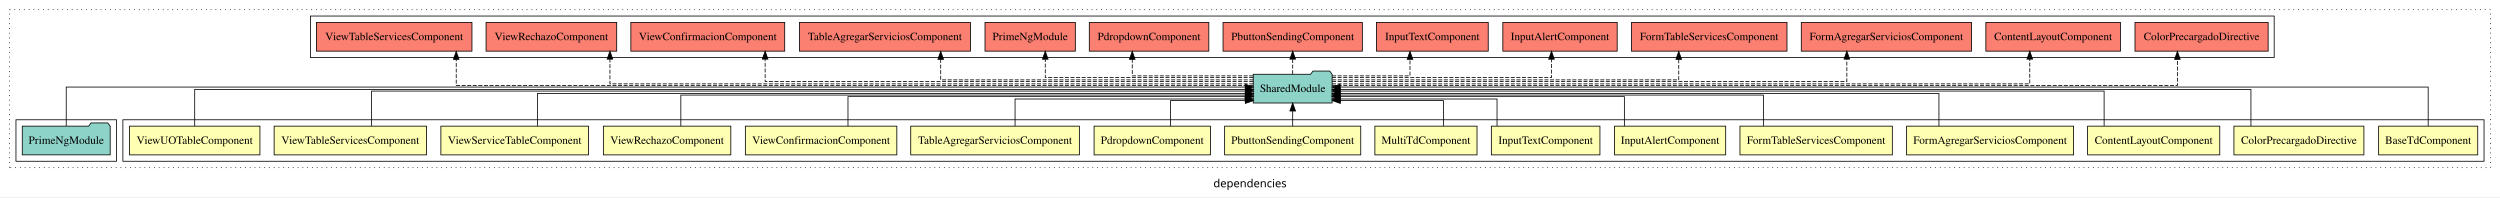
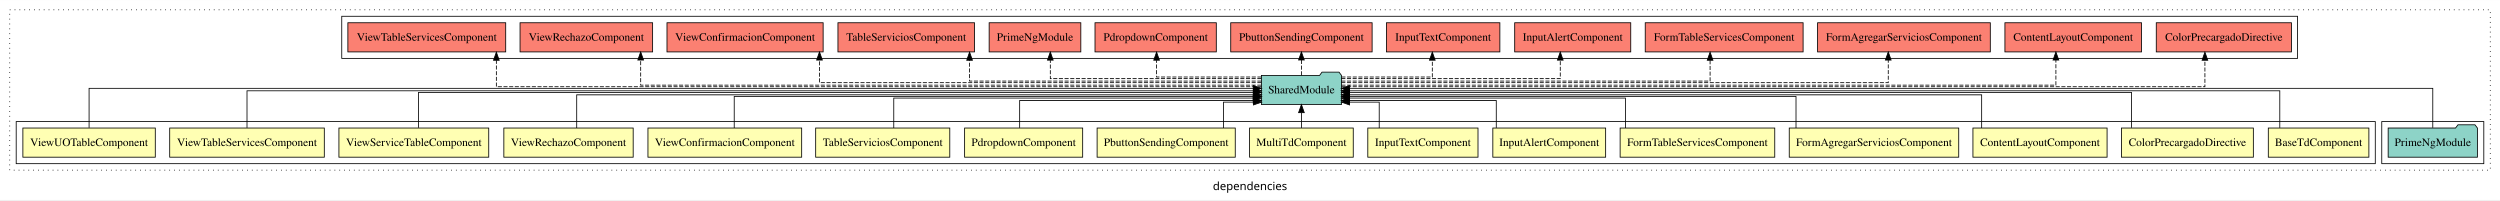
- <svg xmlns="http://www.w3.org/2000/svg" width="3133pt" height="247pt" viewBox="0.00 0.00 3133.00 246.80">
+ <svg xmlns="http://www.w3.org/2000/svg" width="3087pt" height="247pt" viewBox="0.00 0.00 3087.00 246.80">
  <g id="graph0" class="graph" transform="scale(1 1) rotate(0) translate(4 242.8)">
-     <polygon fill="white" stroke="transparent" points="-4,4 -4,-242.8 3129,-242.8 3129,4 -4,4" />
-     <text text-anchor="middle" x="1562.5" y="-8.2" font-family="sans-serif" font-size="14.00">dependencies</text>
+     <polygon fill="white" stroke="transparent" points="-4,4 -4,-242.8 3083,-242.8 3083,4 -4,4" />
+     <text text-anchor="middle" x="1539.5" y="-8.2" font-family="sans-serif" font-size="14.00">dependencies</text>
    <g id="clust1" class="cluster">
-       <polygon fill="none" stroke="black" stroke-dasharray="1,5" points="8,-32.8 8,-230.8 3117,-230.8 3117,-32.8 8,-32.8" />
+       <polygon fill="none" stroke="black" stroke-dasharray="1,5" points="8,-32.8 8,-230.8 3071,-230.8 3071,-32.8 8,-32.8" />
    </g>
    <g id="clust20" class="cluster">
-       <polygon fill="none" stroke="black" points="385,-170.8 385,-222.8 2846,-222.8 2846,-170.8 385,-170.8" />
+       <polygon fill="none" stroke="black" points="418,-170.8 418,-222.8 2833,-222.8 2833,-170.8 418,-170.8" />
+     </g>
+     <g id="clust19" class="cluster">
+       <polygon fill="none" stroke="black" points="2937,-40.8 2937,-92.8 3063,-92.8 3063,-40.8 2937,-40.8" />
    </g>
    <g id="clust2" class="cluster">
-       <polygon fill="none" stroke="black" points="150,-40.8 150,-92.8 3109,-92.8 3109,-40.8 150,-40.8" />
-     </g>
-     <g id="clust19" class="cluster">
-       <polygon fill="none" stroke="black" points="16,-40.8 16,-92.8 142,-92.8 142,-40.8 16,-40.8" />
+       <polygon fill="none" stroke="black" points="16,-40.8 16,-92.8 2929,-92.8 2929,-40.8 16,-40.8" />
    </g>
    <g id="node1" class="node">
-       <polygon fill="#ffffb3" stroke="black" points="3101.1,-84.8 2976.9,-84.8 2976.9,-48.8 3101.1,-48.8 3101.1,-84.8" />
-       <text text-anchor="middle" x="3039" y="-62.6" font-family="Times,serif" font-size="14.00">BaseTdComponent</text>
+       <polygon fill="#ffffb3" stroke="black" points="2921.1,-84.8 2796.9,-84.8 2796.9,-48.8 2921.1,-48.8 2921.1,-84.8" />
+       <text text-anchor="middle" x="2859" y="-62.6" font-family="Times,serif" font-size="14.00">BaseTdComponent</text>
    </g>
    <g id="node17" class="node">
-       <polygon fill="#8dd3c7" stroke="black" points="1665.43,-149.8 1662.43,-153.8 1641.43,-153.8 1638.43,-149.8 1566.57,-149.8 1566.57,-113.8 1665.43,-113.8 1665.43,-149.8" />
-       <text text-anchor="middle" x="1616" y="-127.6" font-family="Times,serif" font-size="14.00">SharedModule</text>
+       <polygon fill="#8dd3c7" stroke="black" points="1652.43,-149.8 1649.43,-153.8 1628.43,-153.8 1625.43,-149.8 1553.57,-149.8 1553.57,-113.8 1652.43,-113.8 1652.43,-149.8" />
+       <text text-anchor="middle" x="1603" y="-127.6" font-family="Times,serif" font-size="14.00">SharedModule</text>
    </g>
    <g id="edge1" class="edge">
-       <path fill="none" stroke="black" d="M3039,-85.11C3039,-104.95 3039,-133.8 3039,-133.8 3039,-133.8 1675.4,-133.8 1675.4,-133.8" />
-       <polygon fill="black" stroke="black" points="1675.4,-130.3 1665.4,-133.8 1675.4,-137.3 1675.4,-130.3" />
+       <path fill="none" stroke="black" d="M2811.09,-84.97C2811.09,-103.89 2811.09,-130.8 2811.09,-130.8 2811.09,-130.8 1662.23,-130.8 1662.23,-130.8" />
+       <polygon fill="black" stroke="black" points="1662.23,-127.3 1652.23,-130.8 1662.23,-134.3 1662.23,-127.3" />
    </g>
    <g id="node2" class="node">
-       <polygon fill="#ffffb3" stroke="black" points="2958.44,-84.8 2795.56,-84.8 2795.56,-48.8 2958.44,-48.8 2958.44,-84.8" />
-       <text text-anchor="middle" x="2877" y="-62.6" font-family="Times,serif" font-size="14.00">ColorPrecargadoDirective</text>
+       <polygon fill="#ffffb3" stroke="black" points="2778.44,-84.8 2615.56,-84.8 2615.56,-48.8 2778.44,-48.8 2778.44,-84.8" />
+       <text text-anchor="middle" x="2697" y="-62.6" font-family="Times,serif" font-size="14.00">ColorPrecargadoDirective</text>
    </g>
    <g id="edge2" class="edge">
-       <path fill="none" stroke="black" d="M2816.88,-84.97C2816.88,-103.89 2816.88,-130.8 2816.88,-130.8 2816.88,-130.8 1675.31,-130.8 1675.31,-130.8" />
-       <polygon fill="black" stroke="black" points="1675.31,-127.3 1665.31,-130.8 1675.31,-134.3 1675.31,-127.3" />
+       <path fill="none" stroke="black" d="M2627.97,-85.07C2627.97,-103.36 2627.97,-128.8 2627.97,-128.8 2627.97,-128.8 1662.44,-128.8 1662.44,-128.8" />
+       <polygon fill="black" stroke="black" points="1662.44,-125.3 1652.44,-128.8 1662.44,-132.3 1662.44,-125.3" />
    </g>
    <g id="node3" class="node">
-       <polygon fill="#ffffb3" stroke="black" points="2777.82,-84.8 2612.18,-84.8 2612.18,-48.8 2777.82,-48.8 2777.82,-84.8" />
-       <text text-anchor="middle" x="2695" y="-62.6" font-family="Times,serif" font-size="14.00">ContentLayoutComponent</text>
+       <polygon fill="#ffffb3" stroke="black" points="2597.82,-84.8 2432.18,-84.8 2432.18,-48.8 2597.82,-48.8 2597.82,-84.8" />
+       <text text-anchor="middle" x="2515" y="-62.6" font-family="Times,serif" font-size="14.00">ContentLayoutComponent</text>
    </g>
    <g id="edge3" class="edge">
-       <path fill="none" stroke="black" d="M2632.88,-85.07C2632.88,-103.36 2632.88,-128.8 2632.88,-128.8 2632.88,-128.8 1675.39,-128.8 1675.39,-128.8" />
-       <polygon fill="black" stroke="black" points="1675.39,-125.3 1665.39,-128.8 1675.39,-132.3 1675.39,-125.3" />
+       <path fill="none" stroke="black" d="M2442.95,-84.82C2442.95,-102.17 2442.95,-125.8 2442.95,-125.8 2442.95,-125.8 1662.41,-125.8 1662.41,-125.8" />
+       <polygon fill="black" stroke="black" points="1662.41,-122.3 1652.41,-125.8 1662.41,-129.3 1662.41,-122.3" />
    </g>
    <g id="node4" class="node">
-       <polygon fill="#ffffb3" stroke="black" points="2594.64,-84.8 2385.36,-84.8 2385.36,-48.8 2594.64,-48.8 2594.64,-84.8" />
-       <text text-anchor="middle" x="2490" y="-62.6" font-family="Times,serif" font-size="14.00">FormAgregarServiciosComponent</text>
+       <polygon fill="#ffffb3" stroke="black" points="2414.64,-84.8 2205.36,-84.8 2205.36,-48.8 2414.64,-48.8 2414.64,-84.8" />
+       <text text-anchor="middle" x="2310" y="-62.6" font-family="Times,serif" font-size="14.00">FormAgregarServiciosComponent</text>
    </g>
    <g id="edge4" class="edge">
-       <path fill="none" stroke="black" d="M2425.88,-84.82C2425.88,-102.17 2425.88,-125.8 2425.88,-125.8 2425.88,-125.8 1675.44,-125.8 1675.44,-125.8" />
-       <polygon fill="black" stroke="black" points="1675.44,-122.3 1665.44,-125.8 1675.44,-129.3 1675.44,-122.3" />
+       <path fill="none" stroke="black" d="M2213.71,-84.84C2213.71,-101.53 2213.71,-123.8 2213.71,-123.8 2213.71,-123.8 1662.46,-123.8 1662.46,-123.8" />
+       <polygon fill="black" stroke="black" points="1662.46,-120.3 1652.46,-123.8 1662.46,-127.3 1662.46,-120.3" />
    </g>
    <g id="node5" class="node">
-       <polygon fill="#ffffb3" stroke="black" points="2367.47,-84.8 2176.53,-84.8 2176.53,-48.8 2367.47,-48.8 2367.47,-84.8" />
-       <text text-anchor="middle" x="2272" y="-62.6" font-family="Times,serif" font-size="14.00">FormTableServicesComponent</text>
+       <polygon fill="#ffffb3" stroke="black" points="2187.47,-84.8 1996.53,-84.8 1996.53,-48.8 2187.47,-48.8 2187.47,-84.8" />
+       <text text-anchor="middle" x="2092" y="-62.6" font-family="Times,serif" font-size="14.00">FormTableServicesComponent</text>
    </g>
    <g id="edge5" class="edge">
-       <path fill="none" stroke="black" d="M2205.88,-84.84C2205.88,-101.53 2205.88,-123.8 2205.88,-123.8 2205.88,-123.8 1675.28,-123.8 1675.28,-123.8" />
-       <polygon fill="black" stroke="black" points="1675.28,-120.3 1665.28,-123.8 1675.28,-127.3 1675.28,-120.3" />
+       <path fill="none" stroke="black" d="M2003.05,-84.81C2003.05,-100.85 2003.05,-121.8 2003.05,-121.8 2003.05,-121.8 1662.45,-121.8 1662.45,-121.8" />
+       <polygon fill="black" stroke="black" points="1662.45,-118.3 1652.45,-121.8 1662.45,-125.3 1662.45,-118.3" />
    </g>
    <g id="node6" class="node">
-       <polygon fill="#ffffb3" stroke="black" points="2158.65,-84.8 2019.35,-84.8 2019.35,-48.8 2158.65,-48.8 2158.65,-84.8" />
-       <text text-anchor="middle" x="2089" y="-62.6" font-family="Times,serif" font-size="14.00">InputAlertComponent</text>
+       <polygon fill="#ffffb3" stroke="black" points="1978.65,-84.8 1839.35,-84.8 1839.35,-48.8 1978.65,-48.8 1978.65,-84.8" />
+       <text text-anchor="middle" x="1909" y="-62.6" font-family="Times,serif" font-size="14.00">InputAlertComponent</text>
    </g>
    <g id="edge6" class="edge">
-       <path fill="none" stroke="black" d="M2031.67,-84.81C2031.67,-100.85 2031.67,-121.8 2031.67,-121.8 2031.67,-121.8 1675.32,-121.8 1675.32,-121.8" />
-       <polygon fill="black" stroke="black" points="1675.32,-118.3 1665.32,-121.8 1675.32,-125.3 1675.32,-118.3" />
+       <path fill="none" stroke="black" d="M1843.6,-84.99C1843.6,-99.98 1843.6,-118.8 1843.6,-118.8 1843.6,-118.8 1662.27,-118.8 1662.27,-118.8" />
+       <polygon fill="black" stroke="black" points="1662.27,-115.3 1652.27,-118.8 1662.27,-122.3 1662.27,-115.3" />
    </g>
    <g id="node7" class="node">
-       <polygon fill="#ffffb3" stroke="black" points="2001.04,-84.8 1864.96,-84.8 1864.96,-48.8 2001.04,-48.8 2001.04,-84.8" />
-       <text text-anchor="middle" x="1933" y="-62.6" font-family="Times,serif" font-size="14.00">InputTextComponent</text>
+       <polygon fill="#ffffb3" stroke="black" points="1821.04,-84.8 1684.96,-84.8 1684.96,-48.8 1821.04,-48.8 1821.04,-84.8" />
+       <text text-anchor="middle" x="1753" y="-62.6" font-family="Times,serif" font-size="14.00">InputTextComponent</text>
    </g>
    <g id="edge7" class="edge">
-       <path fill="none" stroke="black" d="M1872.08,-84.99C1872.08,-99.98 1872.08,-118.8 1872.08,-118.8 1872.08,-118.8 1675.37,-118.8 1675.37,-118.8" />
-       <polygon fill="black" stroke="black" points="1675.37,-115.3 1665.37,-118.8 1675.37,-122.3 1675.37,-115.3" />
+       <path fill="none" stroke="black" d="M1699.06,-84.85C1699.06,-99.17 1699.06,-116.8 1699.06,-116.8 1699.06,-116.8 1662.44,-116.8 1662.44,-116.8" />
+       <polygon fill="black" stroke="black" points="1662.44,-113.3 1652.44,-116.8 1662.44,-120.3 1662.44,-113.3" />
    </g>
    <g id="node8" class="node">
-       <polygon fill="#ffffb3" stroke="black" points="1847,-84.8 1719,-84.8 1719,-48.8 1847,-48.8 1847,-84.8" />
-       <text text-anchor="middle" x="1783" y="-62.6" font-family="Times,serif" font-size="14.00">MultiTdComponent</text>
+       <polygon fill="#ffffb3" stroke="black" points="1667,-84.8 1539,-84.8 1539,-48.8 1667,-48.8 1667,-84.8" />
+       <text text-anchor="middle" x="1603" y="-62.6" font-family="Times,serif" font-size="14.00">MultiTdComponent</text>
    </g>
    <g id="edge8" class="edge">
-       <path fill="none" stroke="black" d="M1804.99,-84.85C1804.99,-99.17 1804.99,-116.8 1804.99,-116.8 1804.99,-116.8 1675.66,-116.8 1675.66,-116.8" />
-       <polygon fill="black" stroke="black" points="1675.66,-113.3 1665.66,-116.8 1675.66,-120.3 1675.66,-113.3" />
+       <path fill="none" stroke="black" d="M1603,-84.91C1603,-84.91 1603,-103.79 1603,-103.79" />
+       <polygon fill="black" stroke="black" points="1599.5,-103.79 1603,-113.79 1606.5,-103.79 1599.5,-103.79" />
    </g>
    <g id="node9" class="node">
-       <polygon fill="#ffffb3" stroke="black" points="1701.29,-84.8 1530.71,-84.8 1530.71,-48.8 1701.29,-48.8 1701.29,-84.8" />
-       <text text-anchor="middle" x="1616" y="-62.6" font-family="Times,serif" font-size="14.00">PbuttonSendingComponent</text>
+       <polygon fill="#ffffb3" stroke="black" points="1521.29,-84.8 1350.71,-84.8 1350.71,-48.8 1521.29,-48.8 1521.29,-84.8" />
+       <text text-anchor="middle" x="1436" y="-62.6" font-family="Times,serif" font-size="14.00">PbuttonSendingComponent</text>
    </g>
    <g id="edge9" class="edge">
-       <path fill="none" stroke="black" d="M1616,-84.91C1616,-84.91 1616,-103.79 1616,-103.79" />
-       <polygon fill="black" stroke="black" points="1612.5,-103.79 1616,-113.79 1619.5,-103.79 1612.5,-103.79" />
+       <path fill="none" stroke="black" d="M1506.78,-84.85C1506.78,-99.17 1506.78,-116.8 1506.78,-116.8 1506.78,-116.8 1543.76,-116.8 1543.76,-116.8" />
+       <polygon fill="black" stroke="black" points="1543.76,-120.3 1553.76,-116.8 1543.76,-113.3 1543.76,-120.3" />
    </g>
    <g id="node10" class="node">
-       <polygon fill="#ffffb3" stroke="black" points="1512.89,-84.8 1367.11,-84.8 1367.11,-48.8 1512.89,-48.8 1512.89,-84.8" />
-       <text text-anchor="middle" x="1440" y="-62.6" font-family="Times,serif" font-size="14.00">PdropdownComponent</text>
+       <polygon fill="#ffffb3" stroke="black" points="1332.89,-84.8 1187.11,-84.8 1187.11,-48.8 1332.89,-48.8 1332.89,-84.8" />
+       <text text-anchor="middle" x="1260" y="-62.6" font-family="Times,serif" font-size="14.00">PdropdownComponent</text>
    </g>
    <g id="edge10" class="edge">
-       <path fill="none" stroke="black" d="M1462.81,-84.85C1462.81,-99.17 1462.81,-116.8 1462.81,-116.8 1462.81,-116.8 1556.69,-116.8 1556.69,-116.8" />
-       <polygon fill="black" stroke="black" points="1556.69,-120.3 1566.69,-116.8 1556.69,-113.3 1556.69,-120.3" />
+       <path fill="none" stroke="black" d="M1255.07,-84.99C1255.07,-99.98 1255.07,-118.8 1255.07,-118.8 1255.07,-118.8 1543.52,-118.8 1543.52,-118.8" />
+       <polygon fill="black" stroke="black" points="1543.52,-122.3 1553.52,-118.8 1543.52,-115.3 1543.52,-122.3" />
    </g>
    <g id="node11" class="node">
-       <polygon fill="#ffffb3" stroke="black" points="1348.67,-84.8 1137.33,-84.8 1137.33,-48.8 1348.67,-48.8 1348.67,-84.8" />
-       <text text-anchor="middle" x="1243" y="-62.6" font-family="Times,serif" font-size="14.00">TableAgregarServiciosComponent</text>
+       <polygon fill="#ffffb3" stroke="black" points="1168.8,-84.8 1003.2,-84.8 1003.2,-48.8 1168.8,-48.8 1168.8,-84.8" />
+       <text text-anchor="middle" x="1086" y="-62.6" font-family="Times,serif" font-size="14.00">TableServiciosComponent</text>
    </g>
    <g id="edge11" class="edge">
-       <path fill="none" stroke="black" d="M1268.07,-84.99C1268.07,-99.98 1268.07,-118.8 1268.07,-118.8 1268.07,-118.8 1556.52,-118.8 1556.52,-118.8" />
-       <polygon fill="black" stroke="black" points="1556.52,-122.3 1566.52,-118.8 1556.52,-115.3 1556.52,-122.3" />
+       <path fill="none" stroke="black" d="M1099.62,-84.81C1099.62,-100.85 1099.62,-121.8 1099.62,-121.8 1099.62,-121.8 1543.36,-121.8 1543.36,-121.8" />
+       <polygon fill="black" stroke="black" points="1543.36,-125.3 1553.36,-121.8 1543.36,-118.3 1543.36,-125.3" />
    </g>
    <g id="node12" class="node">
-       <polygon fill="#ffffb3" stroke="black" points="1119.91,-84.8 930.09,-84.8 930.09,-48.8 1119.91,-48.8 1119.91,-84.8" />
-       <text text-anchor="middle" x="1025" y="-62.6" font-family="Times,serif" font-size="14.00">ViewConfirmacionComponent</text>
+       <polygon fill="#ffffb3" stroke="black" points="985.91,-84.8 796.09,-84.8 796.09,-48.8 985.91,-48.8 985.91,-84.8" />
+       <text text-anchor="middle" x="891" y="-62.6" font-family="Times,serif" font-size="14.00">ViewConfirmacionComponent</text>
    </g>
    <g id="edge12" class="edge">
-       <path fill="none" stroke="black" d="M1058.69,-84.81C1058.69,-100.85 1058.69,-121.8 1058.69,-121.8 1058.69,-121.8 1556.54,-121.8 1556.54,-121.8" />
-       <polygon fill="black" stroke="black" points="1556.54,-125.3 1566.54,-121.8 1556.54,-118.3 1556.54,-125.3" />
+       <path fill="none" stroke="black" d="M902.62,-84.84C902.62,-101.53 902.62,-123.8 902.62,-123.8 902.62,-123.8 1543.75,-123.8 1543.75,-123.8" />
+       <polygon fill="black" stroke="black" points="1543.75,-127.3 1553.75,-123.8 1543.75,-120.3 1543.75,-127.3" />
    </g>
    <g id="node13" class="node">
-       <polygon fill="#ffffb3" stroke="black" points="911.85,-84.8 752.15,-84.8 752.15,-48.8 911.85,-48.8 911.85,-84.8" />
-       <text text-anchor="middle" x="832" y="-62.6" font-family="Times,serif" font-size="14.00">ViewRechazoComponent</text>
+       <polygon fill="#ffffb3" stroke="black" points="777.85,-84.8 618.15,-84.8 618.15,-48.8 777.85,-48.8 777.85,-84.8" />
+       <text text-anchor="middle" x="698" y="-62.6" font-family="Times,serif" font-size="14.00">ViewRechazoComponent</text>
    </g>
    <g id="edge13" class="edge">
-       <path fill="none" stroke="black" d="M849.23,-84.84C849.23,-101.53 849.23,-123.8 849.23,-123.8 849.23,-123.8 1556.58,-123.8 1556.58,-123.8" />
-       <polygon fill="black" stroke="black" points="1556.58,-127.3 1566.58,-123.8 1556.58,-120.3 1556.58,-127.3" />
+       <path fill="none" stroke="black" d="M708.12,-84.82C708.12,-102.17 708.12,-125.8 708.12,-125.8 708.12,-125.8 1543.61,-125.8 1543.61,-125.8" />
+       <polygon fill="black" stroke="black" points="1543.61,-129.3 1553.61,-125.8 1543.61,-122.3 1543.61,-129.3" />
    </g>
    <g id="node14" class="node">
-       <polygon fill="#ffffb3" stroke="black" points="733.5,-84.8 548.5,-84.8 548.5,-48.8 733.5,-48.8 733.5,-84.8" />
-       <text text-anchor="middle" x="641" y="-62.6" font-family="Times,serif" font-size="14.00">ViewServiceTableComponent</text>
+       <polygon fill="#ffffb3" stroke="black" points="599.5,-84.8 414.5,-84.8 414.5,-48.8 599.5,-48.8 599.5,-84.8" />
+       <text text-anchor="middle" x="507" y="-62.6" font-family="Times,serif" font-size="14.00">ViewServiceTableComponent</text>
    </g>
    <g id="edge14" class="edge">
-       <path fill="none" stroke="black" d="M669.54,-84.82C669.54,-102.17 669.54,-125.8 669.54,-125.8 669.54,-125.8 1556.78,-125.8 1556.78,-125.8" />
-       <polygon fill="black" stroke="black" points="1556.78,-129.3 1566.78,-125.8 1556.78,-122.3 1556.78,-129.3" />
+       <path fill="none" stroke="black" d="M512.76,-85.07C512.76,-103.36 512.76,-128.8 512.76,-128.8 512.76,-128.8 1543.68,-128.8 1543.68,-128.8" />
+       <polygon fill="black" stroke="black" points="1543.68,-132.3 1553.68,-128.8 1543.68,-125.3 1543.68,-132.3" />
    </g>
    <g id="node15" class="node">
-       <polygon fill="#ffffb3" stroke="black" points="530.45,-84.8 339.55,-84.8 339.55,-48.8 530.45,-48.8 530.45,-84.8" />
-       <text text-anchor="middle" x="435" y="-62.6" font-family="Times,serif" font-size="14.00">ViewTableServicesComponent</text>
+       <polygon fill="#ffffb3" stroke="black" points="396.45,-84.8 205.55,-84.8 205.55,-48.8 396.45,-48.8 396.45,-84.8" />
+       <text text-anchor="middle" x="301" y="-62.6" font-family="Times,serif" font-size="14.00">ViewTableServicesComponent</text>
    </g>
    <g id="edge15" class="edge">
-       <path fill="none" stroke="black" d="M461.62,-85.07C461.62,-103.36 461.62,-128.8 461.62,-128.8 461.62,-128.8 1556.77,-128.8 1556.77,-128.8" />
-       <polygon fill="black" stroke="black" points="1556.77,-132.3 1566.77,-128.8 1556.77,-125.3 1556.77,-132.3" />
+       <path fill="none" stroke="black" d="M301,-84.97C301,-103.89 301,-130.8 301,-130.8 301,-130.8 1543.55,-130.8 1543.55,-130.8" />
+       <polygon fill="black" stroke="black" points="1543.55,-134.3 1553.55,-130.8 1543.55,-127.3 1543.55,-134.3" />
    </g>
    <g id="node16" class="node">
-       <polygon fill="#ffffb3" stroke="black" points="321.75,-84.8 158.25,-84.8 158.25,-48.8 321.75,-48.8 321.75,-84.8" />
-       <text text-anchor="middle" x="240" y="-62.6" font-family="Times,serif" font-size="14.00">ViewUOTableComponent</text>
+       <polygon fill="#ffffb3" stroke="black" points="187.75,-84.8 24.25,-84.8 24.25,-48.8 187.75,-48.8 187.75,-84.8" />
+       <text text-anchor="middle" x="106" y="-62.6" font-family="Times,serif" font-size="14.00">ViewUOTableComponent</text>
    </g>
    <g id="edge16" class="edge">
-       <path fill="none" stroke="black" d="M240,-84.97C240,-103.89 240,-130.8 240,-130.8 240,-130.8 1556.62,-130.8 1556.62,-130.8" />
-       <polygon fill="black" stroke="black" points="1556.62,-134.3 1566.62,-130.8 1556.62,-127.3 1556.62,-134.3" />
+       <path fill="none" stroke="black" d="M106,-85.11C106,-104.95 106,-133.8 106,-133.8 106,-133.8 1543.62,-133.8 1543.62,-133.8" />
+       <polygon fill="black" stroke="black" points="1543.62,-137.3 1553.62,-133.8 1543.62,-130.3 1543.62,-137.3" />
    </g>
    <g id="node19" class="node">
-       <polygon fill="#fb8072" stroke="black" points="2838.44,-214.8 2671.56,-214.8 2671.56,-178.8 2838.44,-178.8 2838.44,-214.8" />
-       <text text-anchor="middle" x="2755" y="-192.6" font-family="Times,serif" font-size="14.00">ColorPrecargadoDirective </text>
+       <polygon fill="#fb8072" stroke="black" points="2825.44,-214.8 2658.56,-214.8 2658.56,-178.8 2825.44,-178.8 2825.44,-214.8" />
+       <text text-anchor="middle" x="2742" y="-192.6" font-family="Times,serif" font-size="14.00">ColorPrecargadoDirective </text>
    </g>
    <g id="edge18" class="edge">
-       <path fill="none" stroke="black" stroke-dasharray="5,2" d="M1665.43,-135.8C1880.59,-135.8 2724.72,-135.8 2724.72,-135.8 2724.72,-135.8 2724.72,-168.5 2724.72,-168.5" />
-       <polygon fill="black" stroke="black" points="2721.22,-168.5 2724.72,-178.5 2728.22,-168.5 2721.22,-168.5" />
+       <path fill="none" stroke="black" stroke-dasharray="5,2" d="M1652.38,-135.8C1868.28,-135.8 2718.62,-135.8 2718.62,-135.8 2718.62,-135.8 2718.62,-168.5 2718.62,-168.5" />
+       <polygon fill="black" stroke="black" points="2715.13,-168.5 2718.62,-178.5 2722.13,-168.5 2715.13,-168.5" />
    </g>
    <g id="node20" class="node">
-       <polygon fill="#fb8072" stroke="black" points="2653.32,-214.8 2484.68,-214.8 2484.68,-178.8 2653.32,-178.8 2653.32,-214.8" />
-       <text text-anchor="middle" x="2569" y="-192.6" font-family="Times,serif" font-size="14.00">ContentLayoutComponent </text>
+       <polygon fill="#fb8072" stroke="black" points="2640.32,-214.8 2471.68,-214.8 2471.68,-178.8 2640.32,-178.8 2640.32,-214.8" />
+       <text text-anchor="middle" x="2556" y="-192.6" font-family="Times,serif" font-size="14.00">ContentLayoutComponent </text>
    </g>
    <g id="edge19" class="edge">
-       <path fill="none" stroke="black" stroke-dasharray="5,2" d="M1665.34,-137.8C1856.75,-137.8 2539.7,-137.8 2539.7,-137.8 2539.7,-137.8 2539.7,-168.78 2539.7,-168.78" />
-       <polygon fill="black" stroke="black" points="2536.2,-168.78 2539.7,-178.78 2543.2,-168.78 2536.2,-168.78" />
+       <path fill="none" stroke="black" stroke-dasharray="5,2" d="M1652.43,-137.8C1845.03,-137.8 2534.62,-137.8 2534.62,-137.8 2534.62,-137.8 2534.62,-168.78 2534.62,-168.78" />
+       <polygon fill="black" stroke="black" points="2531.13,-168.78 2534.62,-178.78 2538.13,-168.78 2531.13,-168.78" />
    </g>
    <g id="node21" class="node">
-       <polygon fill="#fb8072" stroke="black" points="2466.63,-214.8 2253.37,-214.8 2253.37,-178.8 2466.63,-178.8 2466.63,-214.8" />
-       <text text-anchor="middle" x="2360" y="-192.6" font-family="Times,serif" font-size="14.00">FormAgregarServiciosComponent </text>
+       <polygon fill="#fb8072" stroke="black" points="2453.63,-214.8 2240.37,-214.8 2240.37,-178.8 2453.63,-178.8 2453.63,-214.8" />
+       <text text-anchor="middle" x="2347" y="-192.6" font-family="Times,serif" font-size="14.00">FormAgregarServiciosComponent </text>
    </g>
    <g id="edge20" class="edge">
-       <path fill="none" stroke="black" stroke-dasharray="5,2" d="M1665.39,-140.8C1824.04,-140.8 2310.46,-140.8 2310.46,-140.8 2310.46,-140.8 2310.46,-168.77 2310.46,-168.77" />
-       <polygon fill="black" stroke="black" points="2306.96,-168.77 2310.46,-178.77 2313.96,-168.77 2306.96,-168.77" />
+       <path fill="none" stroke="black" stroke-dasharray="5,2" d="M1652.24,-140.8C1815.33,-140.8 2327.62,-140.8 2327.62,-140.8 2327.62,-140.8 2327.62,-168.77 2327.62,-168.77" />
+       <polygon fill="black" stroke="black" points="2324.13,-168.77 2327.62,-178.77 2331.13,-168.77 2324.13,-168.77" />
    </g>
    <g id="node22" class="node">
-       <polygon fill="#fb8072" stroke="black" points="2235.47,-214.8 2040.53,-214.8 2040.53,-178.8 2235.47,-178.8 2235.47,-214.8" />
-       <text text-anchor="middle" x="2138" y="-192.6" font-family="Times,serif" font-size="14.00">FormTableServicesComponent </text>
+       <polygon fill="#fb8072" stroke="black" points="2222.47,-214.8 2027.53,-214.8 2027.53,-178.8 2222.47,-178.8 2222.47,-214.8" />
+       <text text-anchor="middle" x="2125" y="-192.6" font-family="Times,serif" font-size="14.00">FormTableServicesComponent </text>
    </g>
    <g id="edge21" class="edge">
-       <path fill="none" stroke="black" stroke-dasharray="5,2" d="M1665.5,-142.8C1788.8,-142.8 2099.8,-142.8 2099.8,-142.8 2099.8,-142.8 2099.8,-168.52 2099.8,-168.52" />
-       <polygon fill="black" stroke="black" points="2096.3,-168.52 2099.8,-178.52 2103.3,-168.52 2096.3,-168.52" />
+       <path fill="none" stroke="black" stroke-dasharray="5,2" d="M1652.3,-142.8C1779.28,-142.8 2107.62,-142.8 2107.62,-142.8 2107.62,-142.8 2107.62,-168.52 2107.62,-168.52" />
+       <polygon fill="black" stroke="black" points="2104.13,-168.52 2107.62,-178.52 2111.13,-168.52 2104.13,-168.52" />
    </g>
    <g id="node23" class="node">
-       <polygon fill="#fb8072" stroke="black" points="2022.65,-214.8 1879.35,-214.8 1879.35,-178.8 2022.65,-178.8 2022.65,-214.8" />
-       <text text-anchor="middle" x="1951" y="-192.6" font-family="Times,serif" font-size="14.00">InputAlertComponent </text>
+       <polygon fill="#fb8072" stroke="black" points="2009.65,-214.8 1866.35,-214.8 1866.35,-178.8 2009.65,-178.8 2009.65,-214.8" />
+       <text text-anchor="middle" x="1938" y="-192.6" font-family="Times,serif" font-size="14.00">InputAlertComponent </text>
    </g>
    <g id="edge22" class="edge">
-       <path fill="none" stroke="black" stroke-dasharray="5,2" d="M1665.26,-145.8C1756,-145.8 1940.35,-145.8 1940.35,-145.8 1940.35,-145.8 1940.35,-168.68 1940.35,-168.68" />
-       <polygon fill="black" stroke="black" points="1936.85,-168.68 1940.35,-178.68 1943.85,-168.68 1936.85,-168.68" />
+       <path fill="none" stroke="black" stroke-dasharray="5,2" d="M1652.24,-145.8C1741.9,-145.8 1922.62,-145.8 1922.62,-145.8 1922.62,-145.8 1922.62,-168.68 1922.62,-168.68" />
+       <polygon fill="black" stroke="black" points="1919.13,-168.68 1922.62,-178.68 1926.13,-168.68 1919.13,-168.68" />
    </g>
    <g id="node24" class="node">
-       <polygon fill="#fb8072" stroke="black" points="1861.04,-214.8 1720.96,-214.8 1720.96,-178.8 1861.04,-178.8 1861.04,-214.8" />
-       <text text-anchor="middle" x="1791" y="-192.6" font-family="Times,serif" font-size="14.00">InputTextComponent </text>
+       <polygon fill="#fb8072" stroke="black" points="1848.04,-214.8 1707.96,-214.8 1707.96,-178.8 1848.04,-178.8 1848.04,-214.8" />
+       <text text-anchor="middle" x="1778" y="-192.6" font-family="Times,serif" font-size="14.00">InputTextComponent </text>
    </g>
    <g id="edge23" class="edge">
-       <path fill="none" stroke="black" stroke-dasharray="5,2" d="M1665.35,-147.8C1708.05,-147.8 1762.99,-147.8 1762.99,-147.8 1762.99,-147.8 1762.99,-168.55 1762.99,-168.55" />
-       <polygon fill="black" stroke="black" points="1759.49,-168.55 1762.99,-178.55 1766.49,-168.55 1759.49,-168.55" />
+       <path fill="none" stroke="black" stroke-dasharray="5,2" d="M1652.37,-147.8C1699.9,-147.8 1764.62,-147.8 1764.62,-147.8 1764.62,-147.8 1764.62,-168.55 1764.62,-168.55" />
+       <polygon fill="black" stroke="black" points="1761.13,-168.55 1764.62,-178.55 1768.13,-168.55 1761.13,-168.55" />
    </g>
    <g id="node25" class="node">
-       <polygon fill="#fb8072" stroke="black" points="1703.29,-214.8 1528.71,-214.8 1528.71,-178.8 1703.29,-178.8 1703.29,-214.8" />
-       <text text-anchor="middle" x="1616" y="-192.6" font-family="Times,serif" font-size="14.00">PbuttonSendingComponent </text>
+       <polygon fill="#fb8072" stroke="black" points="1690.29,-214.8 1515.71,-214.8 1515.71,-178.8 1690.29,-178.8 1690.29,-214.8" />
+       <text text-anchor="middle" x="1603" y="-192.6" font-family="Times,serif" font-size="14.00">PbuttonSendingComponent </text>
    </g>
    <g id="edge24" class="edge">
-       <path fill="none" stroke="black" stroke-dasharray="5,2" d="M1616,-149.91C1616,-149.91 1616,-168.79 1616,-168.79" />
-       <polygon fill="black" stroke="black" points="1612.5,-168.79 1616,-178.79 1619.5,-168.79 1612.5,-168.79" />
+       <path fill="none" stroke="black" stroke-dasharray="5,2" d="M1603,-149.91C1603,-149.91 1603,-168.79 1603,-168.79" />
+       <polygon fill="black" stroke="black" points="1599.5,-168.79 1603,-178.79 1606.5,-168.79 1599.5,-168.79" />
    </g>
    <g id="node26" class="node">
-       <polygon fill="#fb8072" stroke="black" points="1510.89,-214.8 1361.11,-214.8 1361.11,-178.8 1510.89,-178.8 1510.89,-214.8" />
-       <text text-anchor="middle" x="1436" y="-192.6" font-family="Times,serif" font-size="14.00">PdropdownComponent </text>
+       <polygon fill="#fb8072" stroke="black" points="1497.89,-214.8 1348.11,-214.8 1348.11,-178.8 1497.89,-178.8 1497.89,-214.8" />
+       <text text-anchor="middle" x="1423" y="-192.6" font-family="Times,serif" font-size="14.00">PdropdownComponent </text>
    </g>
    <g id="edge25" class="edge">
-       <path fill="none" stroke="black" stroke-dasharray="5,2" d="M1566.56,-147.8C1507.02,-147.8 1414.94,-147.8 1414.94,-147.8 1414.94,-147.8 1414.94,-168.55 1414.94,-168.55" />
-       <polygon fill="black" stroke="black" points="1411.44,-168.55 1414.94,-178.55 1418.44,-168.55 1411.44,-168.55" />
+       <path fill="none" stroke="black" stroke-dasharray="5,2" d="M1553.66,-147.8C1500.72,-147.8 1424.15,-147.8 1424.15,-147.8 1424.15,-147.8 1424.15,-168.55 1424.15,-168.55" />
+       <polygon fill="black" stroke="black" points="1420.65,-168.55 1424.15,-178.55 1427.65,-168.55 1420.65,-168.55" />
    </g>
    <g id="node27" class="node">
-       <polygon fill="#fb8072" stroke="black" points="1343.6,-214.8 1230.4,-214.8 1230.4,-178.8 1343.6,-178.8 1343.6,-214.8" />
-       <text text-anchor="middle" x="1287" y="-192.6" font-family="Times,serif" font-size="14.00">PrimeNgModule </text>
+       <polygon fill="#fb8072" stroke="black" points="1330.6,-214.8 1217.4,-214.8 1217.4,-178.8 1330.6,-178.8 1330.6,-214.8" />
+       <text text-anchor="middle" x="1274" y="-192.6" font-family="Times,serif" font-size="14.00">PrimeNgModule </text>
    </g>
    <g id="edge26" class="edge">
-       <path fill="none" stroke="black" stroke-dasharray="5,2" d="M1566.53,-145.8C1478.99,-145.8 1305.93,-145.8 1305.93,-145.8 1305.93,-145.8 1305.93,-168.68 1305.93,-168.68" />
-       <polygon fill="black" stroke="black" points="1302.43,-168.68 1305.93,-178.68 1309.43,-168.68 1302.43,-168.68" />
+       <path fill="none" stroke="black" stroke-dasharray="5,2" d="M1553.53,-145.8C1465.99,-145.8 1292.93,-145.8 1292.93,-145.8 1292.93,-145.8 1292.93,-168.68 1292.93,-168.68" />
+       <polygon fill="black" stroke="black" points="1289.43,-168.68 1292.93,-178.68 1296.43,-168.68 1289.43,-168.68" />
    </g>
    <g id="node28" class="node">
-       <polygon fill="#fb8072" stroke="black" points="1212.17,-214.8 997.83,-214.8 997.83,-178.8 1212.17,-178.8 1212.17,-214.8" />
-       <text text-anchor="middle" x="1105" y="-192.6" font-family="Times,serif" font-size="14.00">TableAgregarServiciosComponent </text>
+       <polygon fill="#fb8072" stroke="black" points="1199.3,-214.8 1030.7,-214.8 1030.7,-178.8 1199.3,-178.8 1199.3,-214.8" />
+       <text text-anchor="middle" x="1115" y="-192.6" font-family="Times,serif" font-size="14.00">TableServiciosComponent </text>
    </g>
    <g id="edge27" class="edge">
-       <path fill="none" stroke="black" stroke-dasharray="5,2" d="M1566.68,-142.8C1451.57,-142.8 1174.88,-142.8 1174.88,-142.8 1174.88,-142.8 1174.88,-168.52 1174.88,-168.52" />
-       <polygon fill="black" stroke="black" points="1171.38,-168.52 1174.88,-178.52 1178.38,-168.52 1171.38,-168.52" />
+       <path fill="none" stroke="black" stroke-dasharray="5,2" d="M1553.57,-142.8C1444.59,-142.8 1193.23,-142.8 1193.23,-142.8 1193.23,-142.8 1193.23,-168.52 1193.23,-168.52" />
+       <polygon fill="black" stroke="black" points="1189.73,-168.52 1193.23,-178.52 1196.73,-168.52 1189.73,-168.52" />
    </g>
    <g id="node29" class="node">
-       <polygon fill="#fb8072" stroke="black" points="979.41,-214.8 786.59,-214.8 786.59,-178.8 979.41,-178.8 979.41,-214.8" />
-       <text text-anchor="middle" x="883" y="-192.6" font-family="Times,serif" font-size="14.00">ViewConfirmacionComponent </text>
+       <polygon fill="#fb8072" stroke="black" points="1012.41,-214.8 819.59,-214.8 819.59,-178.8 1012.41,-178.8 1012.41,-214.8" />
+       <text text-anchor="middle" x="916" y="-192.6" font-family="Times,serif" font-size="14.00">ViewConfirmacionComponent </text>
    </g>
    <g id="edge28" class="edge">
-       <path fill="none" stroke="black" stroke-dasharray="5,2" d="M1566.58,-140.8C1413.09,-140.8 954.88,-140.8 954.88,-140.8 954.88,-140.8 954.88,-168.77 954.88,-168.77" />
-       <polygon fill="black" stroke="black" points="951.38,-168.77 954.88,-178.77 958.38,-168.77 951.38,-168.77" />
+       <path fill="none" stroke="black" stroke-dasharray="5,2" d="M1553.54,-140.8C1410.74,-140.8 1007.9,-140.8 1007.9,-140.8 1007.9,-140.8 1007.9,-168.77 1007.9,-168.77" />
+       <polygon fill="black" stroke="black" points="1004.4,-168.77 1007.9,-178.77 1011.4,-168.77 1004.4,-168.77" />
    </g>
    <g id="node30" class="node">
-       <polygon fill="#fb8072" stroke="black" points="768.85,-214.8 605.15,-214.8 605.15,-178.8 768.85,-178.8 768.85,-214.8" />
-       <text text-anchor="middle" x="687" y="-192.6" font-family="Times,serif" font-size="14.00">ViewRechazoComponent </text>
+       <polygon fill="#fb8072" stroke="black" points="801.85,-214.8 638.15,-214.8 638.15,-178.8 801.85,-178.8 801.85,-214.8" />
+       <text text-anchor="middle" x="720" y="-192.6" font-family="Times,serif" font-size="14.00">ViewRechazoComponent </text>
    </g>
    <g id="edge29" class="edge">
-       <path fill="none" stroke="black" stroke-dasharray="5,2" d="M1566.61,-137.8C1384.4,-137.8 760.38,-137.8 760.38,-137.8 760.38,-137.8 760.38,-168.78 760.38,-168.78" />
-       <polygon fill="black" stroke="black" points="756.88,-168.78 760.38,-178.78 763.88,-168.78 756.88,-168.78" />
+       <path fill="none" stroke="black" stroke-dasharray="5,2" d="M1553.5,-137.8C1376.73,-137.8 787.11,-137.8 787.11,-137.8 787.11,-137.8 787.11,-168.78 787.11,-168.78" />
+       <polygon fill="black" stroke="black" points="783.61,-168.78 787.11,-178.78 790.61,-168.78 783.61,-168.78" />
    </g>
    <g id="node31" class="node">
-       <polygon fill="#fb8072" stroke="black" points="587.45,-214.8 392.55,-214.8 392.55,-178.8 587.45,-178.8 587.45,-214.8" />
-       <text text-anchor="middle" x="490" y="-192.6" font-family="Times,serif" font-size="14.00">ViewTableServicesComponent </text>
+       <polygon fill="#fb8072" stroke="black" points="620.45,-214.8 425.55,-214.8 425.55,-178.8 620.45,-178.8 620.45,-214.8" />
+       <text text-anchor="middle" x="523" y="-192.6" font-family="Times,serif" font-size="14.00">ViewTableServicesComponent </text>
    </g>
    <g id="edge30" class="edge">
-       <path fill="none" stroke="black" stroke-dasharray="5,2" d="M1566.5,-135.8C1358.71,-135.8 567.74,-135.8 567.74,-135.8 567.74,-135.8 567.74,-168.5 567.74,-168.5" />
-       <polygon fill="black" stroke="black" points="564.24,-168.5 567.74,-178.5 571.24,-168.5 564.24,-168.5" />
+       <path fill="none" stroke="black" stroke-dasharray="5,2" d="M1553.7,-135.8C1353.12,-135.8 608.91,-135.8 608.91,-135.8 608.91,-135.8 608.91,-168.5 608.91,-168.5" />
+       <polygon fill="black" stroke="black" points="605.41,-168.5 608.91,-178.5 612.41,-168.5 605.41,-168.5" />
    </g>
    <g id="node18" class="node">
-       <polygon fill="#8dd3c7" stroke="black" points="134.1,-84.8 131.1,-88.8 110.1,-88.8 107.1,-84.8 23.9,-84.8 23.9,-48.8 134.1,-48.8 134.1,-84.8" />
-       <text text-anchor="middle" x="79" y="-62.6" font-family="Times,serif" font-size="14.00">PrimeNgModule</text>
+       <polygon fill="#8dd3c7" stroke="black" points="3055.1,-84.8 3052.1,-88.8 3031.1,-88.8 3028.1,-84.8 2944.9,-84.8 2944.9,-48.8 3055.1,-48.8 3055.1,-84.8" />
+       <text text-anchor="middle" x="3000" y="-62.6" font-family="Times,serif" font-size="14.00">PrimeNgModule</text>
    </g>
    <g id="edge17" class="edge">
-       <path fill="none" stroke="black" d="M79,-85.11C79,-104.95 79,-133.8 79,-133.8 79,-133.8 1556.6,-133.8 1556.6,-133.8" />
-       <polygon fill="black" stroke="black" points="1556.6,-137.3 1566.6,-133.8 1556.6,-130.3 1556.6,-137.3" />
+       <path fill="none" stroke="black" d="M3000,-85.11C3000,-104.95 3000,-133.8 3000,-133.8 3000,-133.8 1662.31,-133.8 1662.31,-133.8" />
+       <polygon fill="black" stroke="black" points="1662.31,-130.3 1652.31,-133.8 1662.31,-137.3 1662.31,-130.3" />
    </g>
  </g>
</svg>
